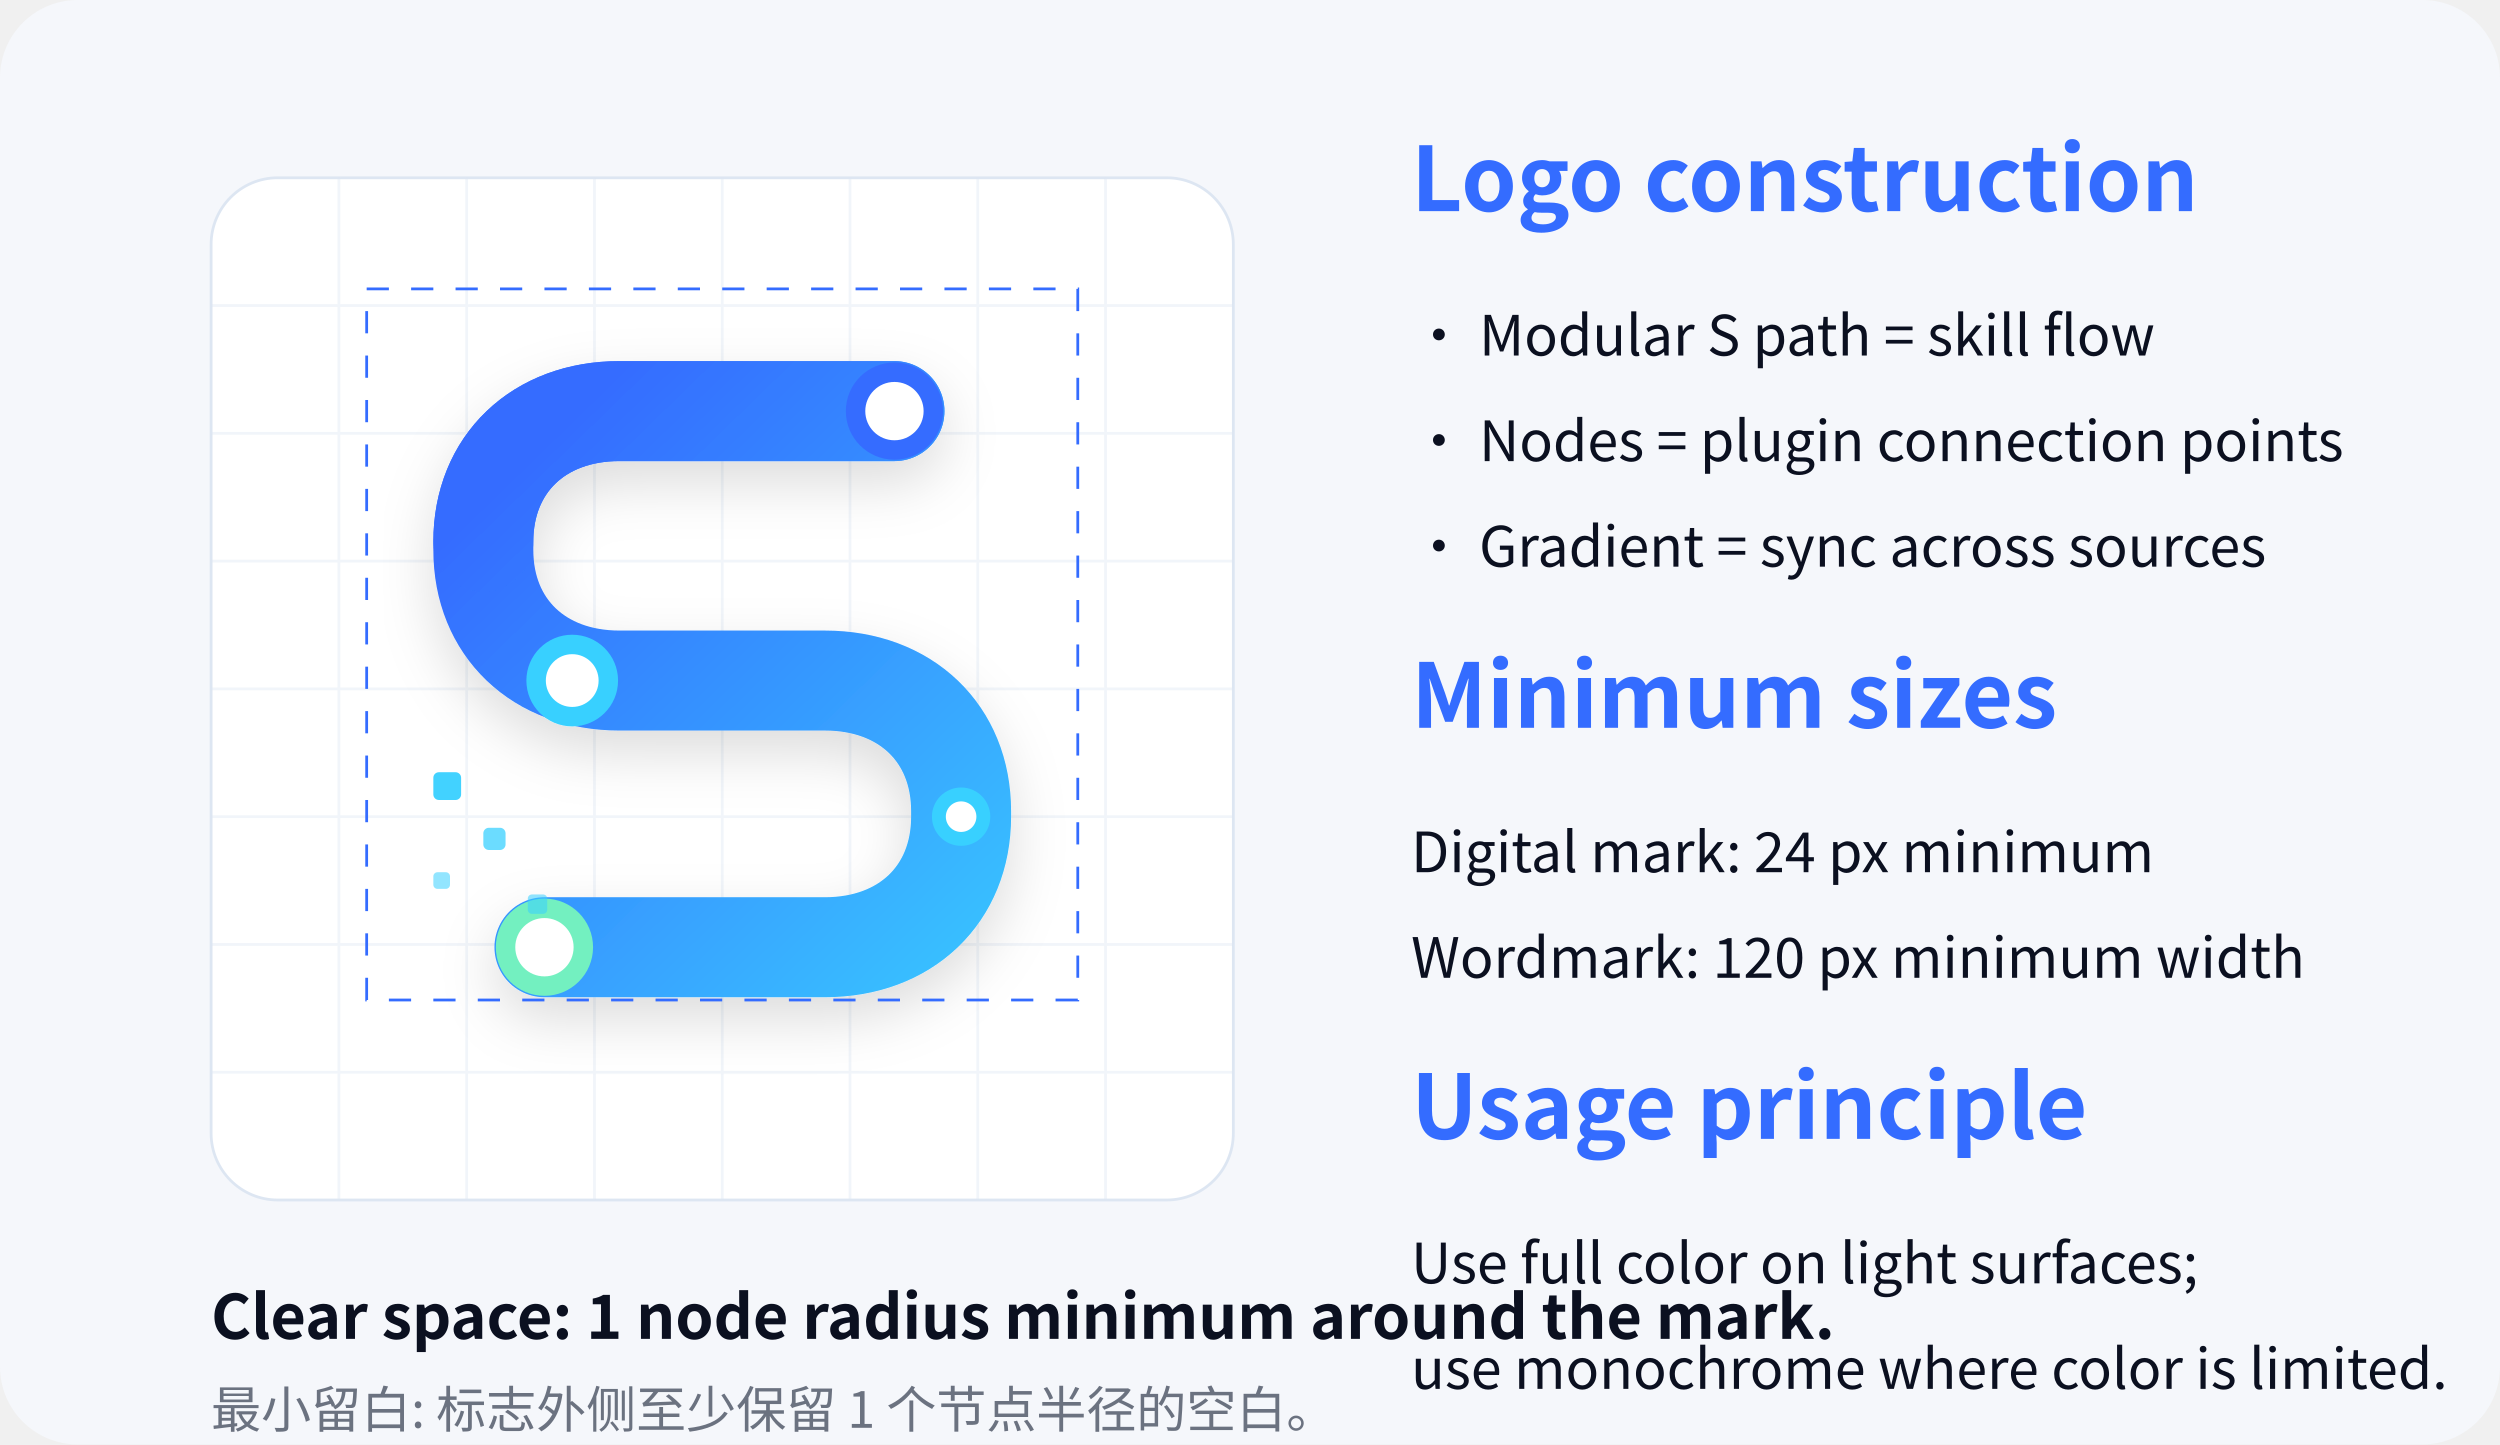
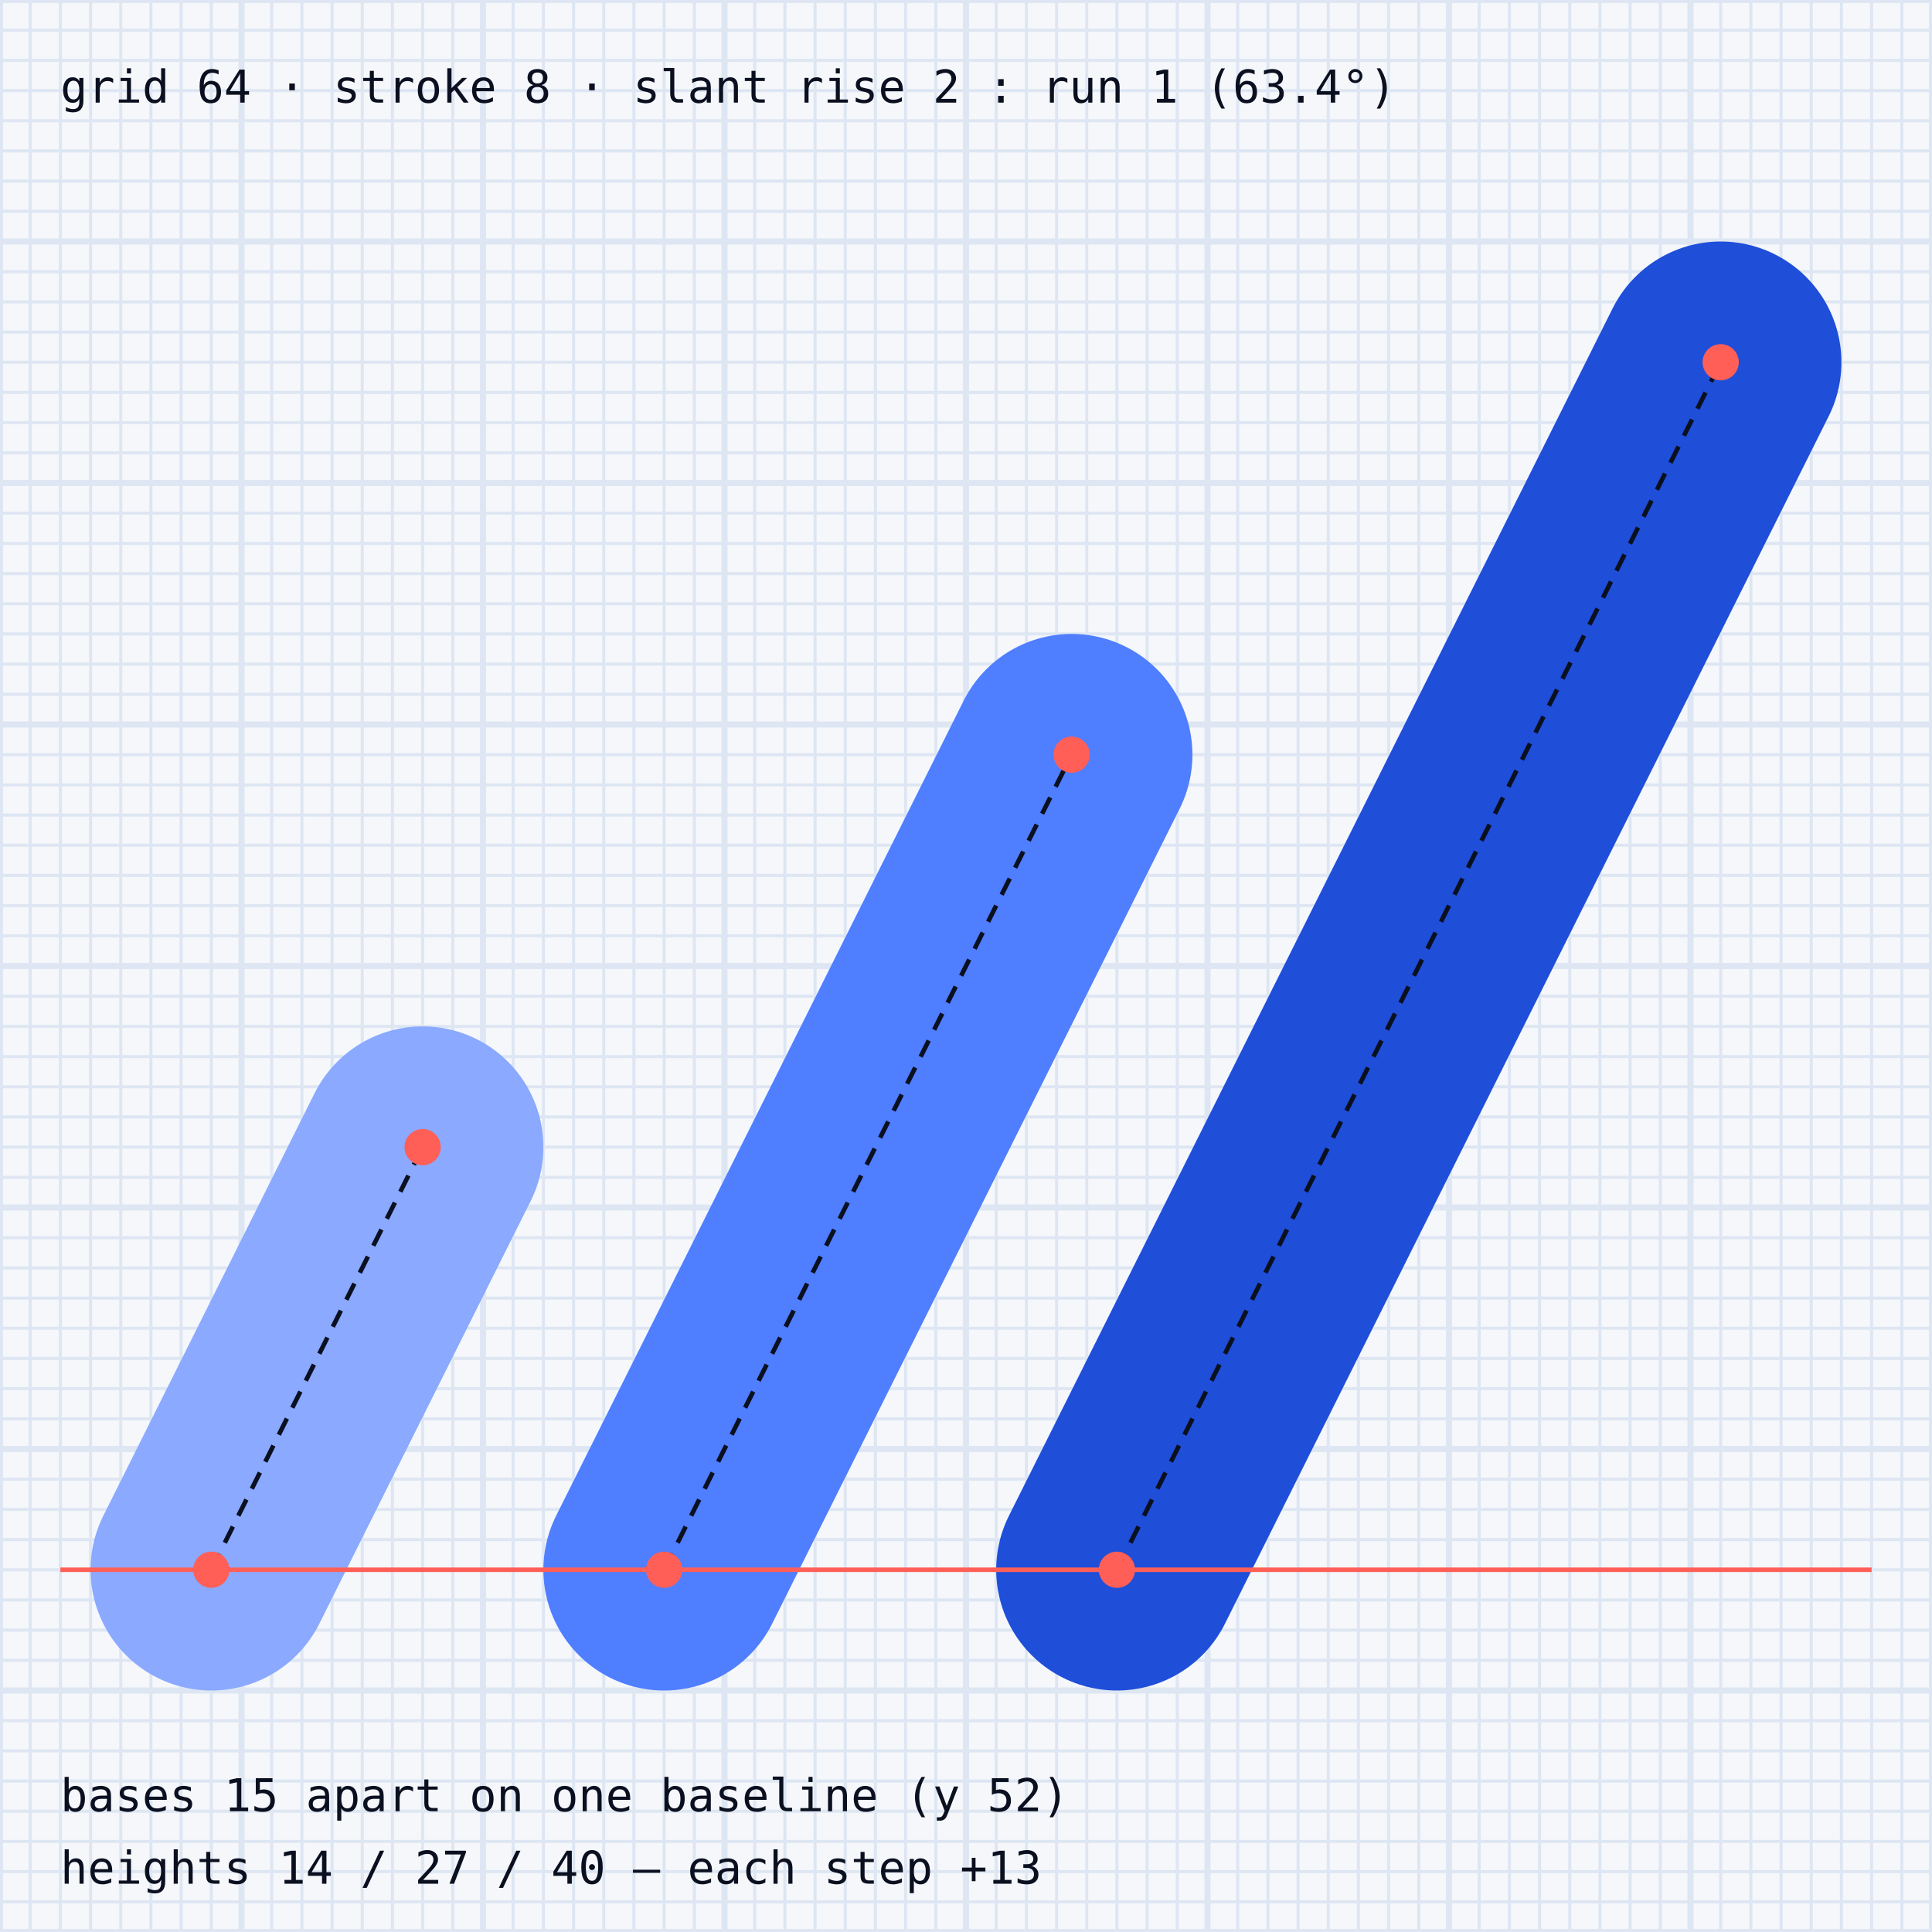
- <svg xmlns="http://www.w3.org/2000/svg" viewBox="0 0 900 520" width="900" height="520" role="img" aria-label="Logo construction and clear space">
-   <defs>
-     <linearGradient id="skillGradient" x1="60" y1="60" x2="420" y2="430" gradientUnits="userSpaceOnUse">
-       <stop offset="0" stop-color="#346CFF" />
-       <stop offset="0.55" stop-color="#39D0FF" />
-       <stop offset="1" stop-color="#73F0C0" />
-     </linearGradient>
-   </defs>
-   <rect width="900" height="520" rx="28" fill="#F5F7FB" />
-   <g transform="translate(76 64)">
-     <rect x="0" y="0" width="368" height="368" rx="24" fill="#FFFFFF" stroke="#DDE6F2" />
-     <g opacity="0.4" stroke="#DDE6F2">
-       <path d="M46 0V368M92 0V368M138 0V368M184 0V368M230 0V368M276 0V368M322 0V368M0 46H368M0 92H368M0 138H368M0 184H368M0 230H368M0 276H368M0 322H368" />
-     </g>
-     <g transform="translate(56 40)">
-       <g>
-         <defs>
-           <linearGradient id="skillGradient" x1="40" y1="36" x2="206" y2="228" gradientUnits="userSpaceOnUse">
-             <stop offset="0" stop-color="#346CFF" />
-             <stop offset="0.52" stop-color="#39D0FF" />
-             <stop offset="1" stop-color="#73F0C0" />
-           </linearGradient>
-           <filter id="softShadow" x="-20%" y="-20%" width="140%" height="140%">
-             <feDropShadow dx="0" dy="8" stdDeviation="10" flood-color="#0B1020" flood-opacity="0.14" />
-           </filter>
-         </defs>
-         <g filter="url(#softShadow)">
-           <path d="M190 44H91C62 44 42 63 42 91v3c0 28 20 47 49 47h74c29 0 49 19 49 47v2c0 28-20 47-49 47H64" fill="none" stroke="url(#skillGradient)" stroke-width="36" stroke-linecap="round" stroke-linejoin="round" />
-           <path d="M190 44H91C62 44 42 63 42 91" fill="none" stroke="url(#skillGradient)" stroke-width="36" stroke-linecap="round" stroke-linejoin="round" opacity="0.92" />
-           <circle cx="190" cy="44" r="14" fill="#FFFFFF" stroke="#346CFF" stroke-width="7" />
-           <circle cx="74" cy="141" r="13" fill="#FFFFFF" stroke="#39D0FF" stroke-width="7" />
-           <circle cx="64" cy="237" r="14" fill="#FFFFFF" stroke="#73F0C0" stroke-width="7" />
-           <circle cx="214" cy="190" r="8" fill="#FFFFFF" stroke="#39D0FF" stroke-width="5" />
-         </g>
-         <rect x="24" y="174" width="10" height="10" rx="2" fill="#39D0FF" opacity="0.95" />
-         <rect x="42" y="194" width="8" height="8" rx="2" fill="#39D0FF" opacity="0.75" />
-         <rect x="24" y="210" width="6" height="6" rx="1.5" fill="#39D0FF" opacity="0.55" />
-         <rect x="58" y="218" width="7" height="7" rx="1.5" fill="#39D0FF" opacity="0.55" />
-       </g>
-     </g>
-     <rect x="56" y="40" width="256" height="256" fill="none" stroke="#346CFF" stroke-dasharray="8 8" />
-     <text x="0" y="418" font-family="Noto Sans CJK SC, Inter, Arial" font-size="22" font-weight="700" fill="#0B1020">Clear space: 1 node radius minimum around the mark.</text>
-     <text x="0" y="450" font-family="Noto Sans CJK SC, Inter, Arial" font-size="18" fill="#6B7280">最小留白: 标志外侧至少保留 1 个节点半径的空白。</text>
+ <svg xmlns="http://www.w3.org/2000/svg" viewBox="0 0 640 640" width="640" height="640" role="img" aria-label="Ahoo Skills logo construction">
+   <rect width="640" height="640" fill="#F5F7FB" />
+   <path d="M0 0V640M0 0H640" stroke="#DDE6F2" stroke-width="2" />
+   <path d="M10 0V640M0 10H640" stroke="#DDE6F2" stroke-width="1" />
+   <path d="M20 0V640M0 20H640" stroke="#DDE6F2" stroke-width="1" />
+   <path d="M30 0V640M0 30H640" stroke="#DDE6F2" stroke-width="1" />
+   <path d="M40 0V640M0 40H640" stroke="#DDE6F2" stroke-width="1" />
+   <path d="M50 0V640M0 50H640" stroke="#DDE6F2" stroke-width="1" />
+   <path d="M60 0V640M0 60H640" stroke="#DDE6F2" stroke-width="1" />
+   <path d="M70 0V640M0 70H640" stroke="#DDE6F2" stroke-width="1" />
+   <path d="M80 0V640M0 80H640" stroke="#DDE6F2" stroke-width="2" />
+   <path d="M90 0V640M0 90H640" stroke="#DDE6F2" stroke-width="1" />
+   <path d="M100 0V640M0 100H640" stroke="#DDE6F2" stroke-width="1" />
+   <path d="M110 0V640M0 110H640" stroke="#DDE6F2" stroke-width="1" />
+   <path d="M120 0V640M0 120H640" stroke="#DDE6F2" stroke-width="1" />
+   <path d="M130 0V640M0 130H640" stroke="#DDE6F2" stroke-width="1" />
+   <path d="M140 0V640M0 140H640" stroke="#DDE6F2" stroke-width="1" />
+   <path d="M150 0V640M0 150H640" stroke="#DDE6F2" stroke-width="1" />
+   <path d="M160 0V640M0 160H640" stroke="#DDE6F2" stroke-width="2" />
+   <path d="M170 0V640M0 170H640" stroke="#DDE6F2" stroke-width="1" />
+   <path d="M180 0V640M0 180H640" stroke="#DDE6F2" stroke-width="1" />
+   <path d="M190 0V640M0 190H640" stroke="#DDE6F2" stroke-width="1" />
+   <path d="M200 0V640M0 200H640" stroke="#DDE6F2" stroke-width="1" />
+   <path d="M210 0V640M0 210H640" stroke="#DDE6F2" stroke-width="1" />
+   <path d="M220 0V640M0 220H640" stroke="#DDE6F2" stroke-width="1" />
+   <path d="M230 0V640M0 230H640" stroke="#DDE6F2" stroke-width="1" />
+   <path d="M240 0V640M0 240H640" stroke="#DDE6F2" stroke-width="2" />
+   <path d="M250 0V640M0 250H640" stroke="#DDE6F2" stroke-width="1" />
+   <path d="M260 0V640M0 260H640" stroke="#DDE6F2" stroke-width="1" />
+   <path d="M270 0V640M0 270H640" stroke="#DDE6F2" stroke-width="1" />
+   <path d="M280 0V640M0 280H640" stroke="#DDE6F2" stroke-width="1" />
+   <path d="M290 0V640M0 290H640" stroke="#DDE6F2" stroke-width="1" />
+   <path d="M300 0V640M0 300H640" stroke="#DDE6F2" stroke-width="1" />
+   <path d="M310 0V640M0 310H640" stroke="#DDE6F2" stroke-width="1" />
+   <path d="M320 0V640M0 320H640" stroke="#DDE6F2" stroke-width="2" />
+   <path d="M330 0V640M0 330H640" stroke="#DDE6F2" stroke-width="1" />
+   <path d="M340 0V640M0 340H640" stroke="#DDE6F2" stroke-width="1" />
+   <path d="M350 0V640M0 350H640" stroke="#DDE6F2" stroke-width="1" />
+   <path d="M360 0V640M0 360H640" stroke="#DDE6F2" stroke-width="1" />
+   <path d="M370 0V640M0 370H640" stroke="#DDE6F2" stroke-width="1" />
+   <path d="M380 0V640M0 380H640" stroke="#DDE6F2" stroke-width="1" />
+   <path d="M390 0V640M0 390H640" stroke="#DDE6F2" stroke-width="1" />
+   <path d="M400 0V640M0 400H640" stroke="#DDE6F2" stroke-width="2" />
+   <path d="M410 0V640M0 410H640" stroke="#DDE6F2" stroke-width="1" />
+   <path d="M420 0V640M0 420H640" stroke="#DDE6F2" stroke-width="1" />
+   <path d="M430 0V640M0 430H640" stroke="#DDE6F2" stroke-width="1" />
+   <path d="M440 0V640M0 440H640" stroke="#DDE6F2" stroke-width="1" />
+   <path d="M450 0V640M0 450H640" stroke="#DDE6F2" stroke-width="1" />
+   <path d="M460 0V640M0 460H640" stroke="#DDE6F2" stroke-width="1" />
+   <path d="M470 0V640M0 470H640" stroke="#DDE6F2" stroke-width="1" />
+   <path d="M480 0V640M0 480H640" stroke="#DDE6F2" stroke-width="2" />
+   <path d="M490 0V640M0 490H640" stroke="#DDE6F2" stroke-width="1" />
+   <path d="M500 0V640M0 500H640" stroke="#DDE6F2" stroke-width="1" />
+   <path d="M510 0V640M0 510H640" stroke="#DDE6F2" stroke-width="1" />
+   <path d="M520 0V640M0 520H640" stroke="#DDE6F2" stroke-width="1" />
+   <path d="M530 0V640M0 530H640" stroke="#DDE6F2" stroke-width="1" />
+   <path d="M540 0V640M0 540H640" stroke="#DDE6F2" stroke-width="1" />
+   <path d="M550 0V640M0 550H640" stroke="#DDE6F2" stroke-width="1" />
+   <path d="M560 0V640M0 560H640" stroke="#DDE6F2" stroke-width="2" />
+   <path d="M570 0V640M0 570H640" stroke="#DDE6F2" stroke-width="1" />
+   <path d="M580 0V640M0 580H640" stroke="#DDE6F2" stroke-width="1" />
+   <path d="M590 0V640M0 590H640" stroke="#DDE6F2" stroke-width="1" />
+   <path d="M600 0V640M0 600H640" stroke="#DDE6F2" stroke-width="1" />
+   <path d="M610 0V640M0 610H640" stroke="#DDE6F2" stroke-width="1" />
+   <path d="M620 0V640M0 620H640" stroke="#DDE6F2" stroke-width="1" />
+   <path d="M630 0V640M0 630H640" stroke="#DDE6F2" stroke-width="1" />
+   <path d="M640 0V640M0 640H640" stroke="#DDE6F2" stroke-width="2" />
+   <g transform="scale(10)">
+     <path d="M7 52L14 38" stroke="#8AA9FF" stroke-width="8" stroke-linecap="round" />
+     <path d="M22 52L35.5 25" stroke="#4F7EFF" stroke-width="8" stroke-linecap="round" />
+     <path d="M37 52L57 12" stroke="#1F4ED8" stroke-width="8" stroke-linecap="round" />
+     <path d="M2 52H62" stroke="#FF5F57" stroke-width="0.15" />
+     <path d="M7 52L14 38" stroke="#0B1020" stroke-width="0.15" stroke-dasharray="0.6 0.4" />
+     <circle cx="7" cy="52" r="0.6" fill="#FF5F57" />
+     <circle cx="14" cy="38" r="0.6" fill="#FF5F57" />
+     <path d="M22 52L35.5 25" stroke="#0B1020" stroke-width="0.15" stroke-dasharray="0.6 0.4" />
+     <circle cx="22" cy="52" r="0.6" fill="#FF5F57" />
+     <circle cx="35.5" cy="25" r="0.6" fill="#FF5F57" />
+     <path d="M37 52L57 12" stroke="#0B1020" stroke-width="0.15" stroke-dasharray="0.6 0.4" />
+     <circle cx="37" cy="52" r="0.6" fill="#FF5F57" />
+     <circle cx="57" cy="12" r="0.6" fill="#FF5F57" />
  </g>
-   <g transform="translate(508 76)">
-     <text x="0" y="0" font-family="Noto Sans CJK SC, Inter, Arial" font-size="32" font-weight="800" fill="#346CFF">Logo construction</text>
-     <text x="0" y="52" font-family="Noto Sans CJK SC, Inter, Arial" font-size="20" fill="#0B1020">• Modular S path = skill flow</text>
-     <text x="0" y="90" font-family="Noto Sans CJK SC, Inter, Arial" font-size="20" fill="#0B1020">• Nodes = plugin connection points</text>
-     <text x="0" y="128" font-family="Noto Sans CJK SC, Inter, Arial" font-size="20" fill="#0B1020">• Gradient = sync across sources</text>
-     <text x="0" y="186" font-family="Noto Sans CJK SC, Inter, Arial" font-size="32" font-weight="800" fill="#346CFF">Minimum sizes</text>
-     <text x="0" y="238" font-family="Noto Sans CJK SC, Inter, Arial" font-size="20" fill="#0B1020">Digital mark: 24 px minimum</text>
-     <text x="0" y="276" font-family="Noto Sans CJK SC, Inter, Arial" font-size="20" fill="#0B1020">Wordmark: 120 px minimum width</text>
-     <text x="0" y="334" font-family="Noto Sans CJK SC, Inter, Arial" font-size="32" font-weight="800" fill="#346CFF">Usage principle</text>
-     <text x="0" y="386" font-family="Noto Sans CJK SC, Inter, Arial" font-size="20" fill="#0B1020">Use full color on light surfaces;</text>
-     <text x="0" y="424" font-family="Noto Sans CJK SC, Inter, Arial" font-size="20" fill="#0B1020">use monochrome where color is limited.</text>
+   <g font-family="'JetBrains Mono', 'SF Mono', Menlo, monospace" font-size="15" fill="#0B1020">
+     <text x="20" y="34">grid 64 · stroke 8 · slant rise 2 : run 1 (63.4°)</text>
+     <text x="20" y="600">bases 15 apart on one baseline (y 52)</text>
+     <text x="20" y="624">heights 14 / 27 / 40 — each step +13</text>
  </g>
</svg>
